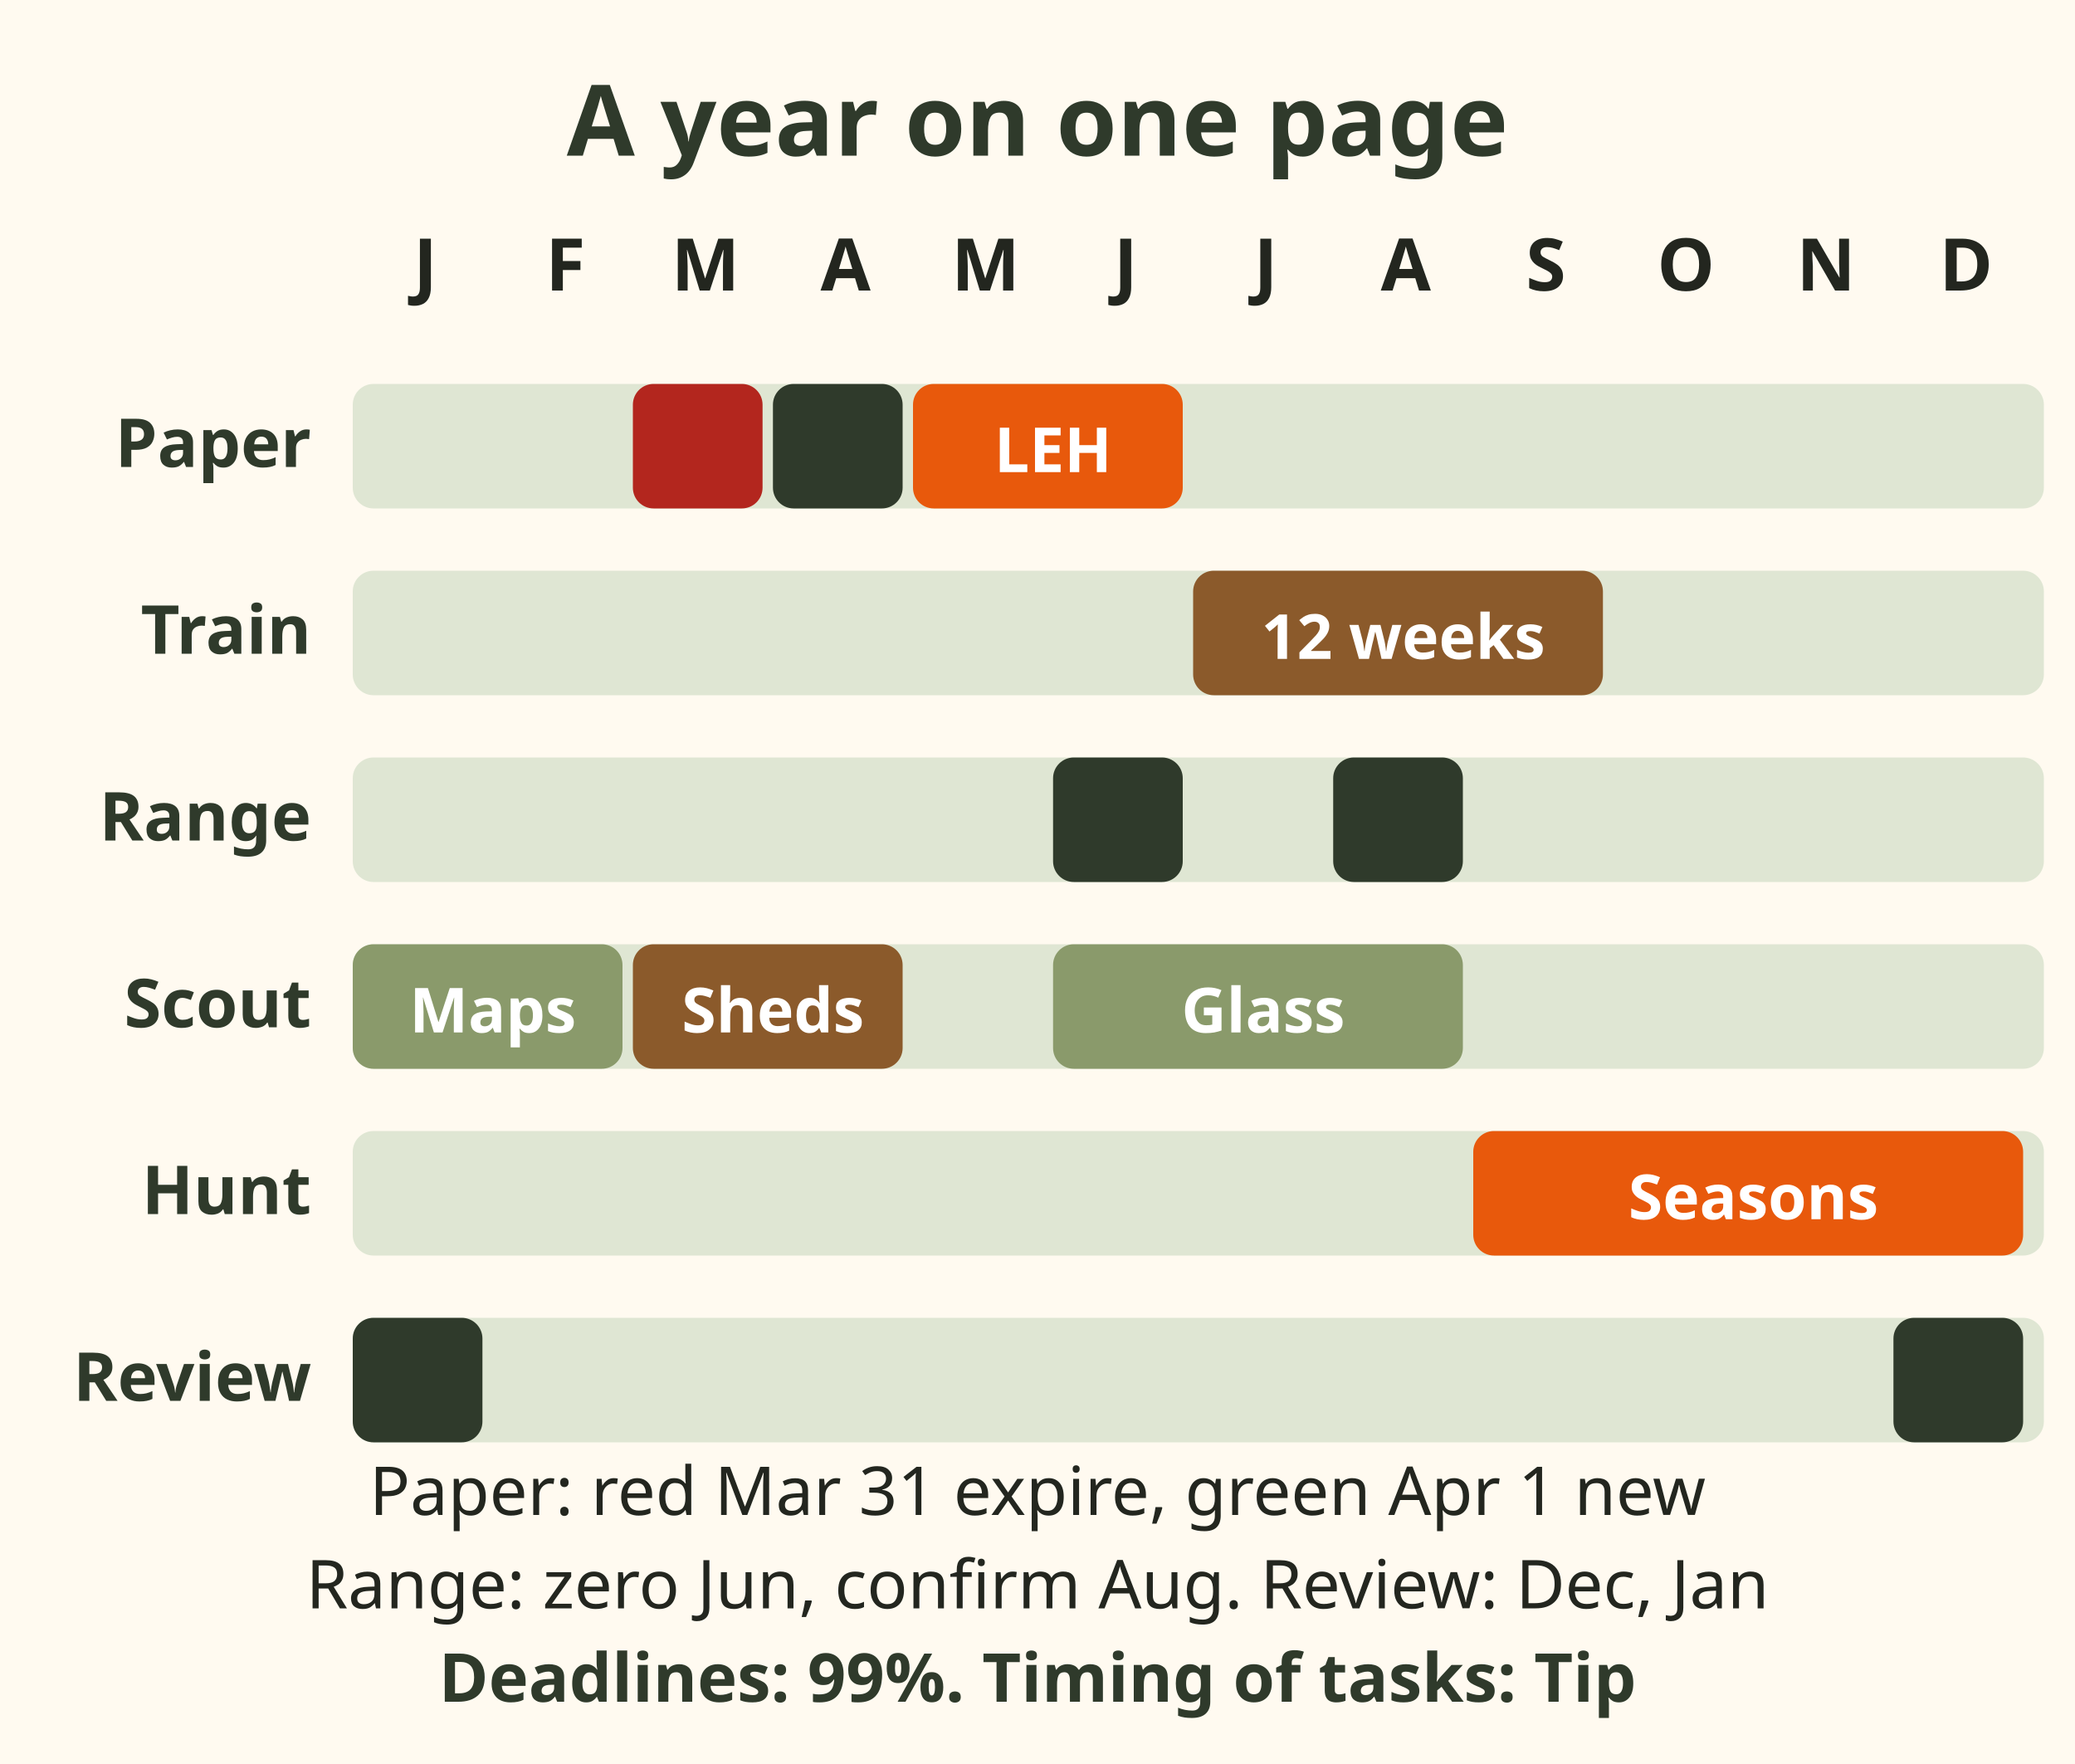
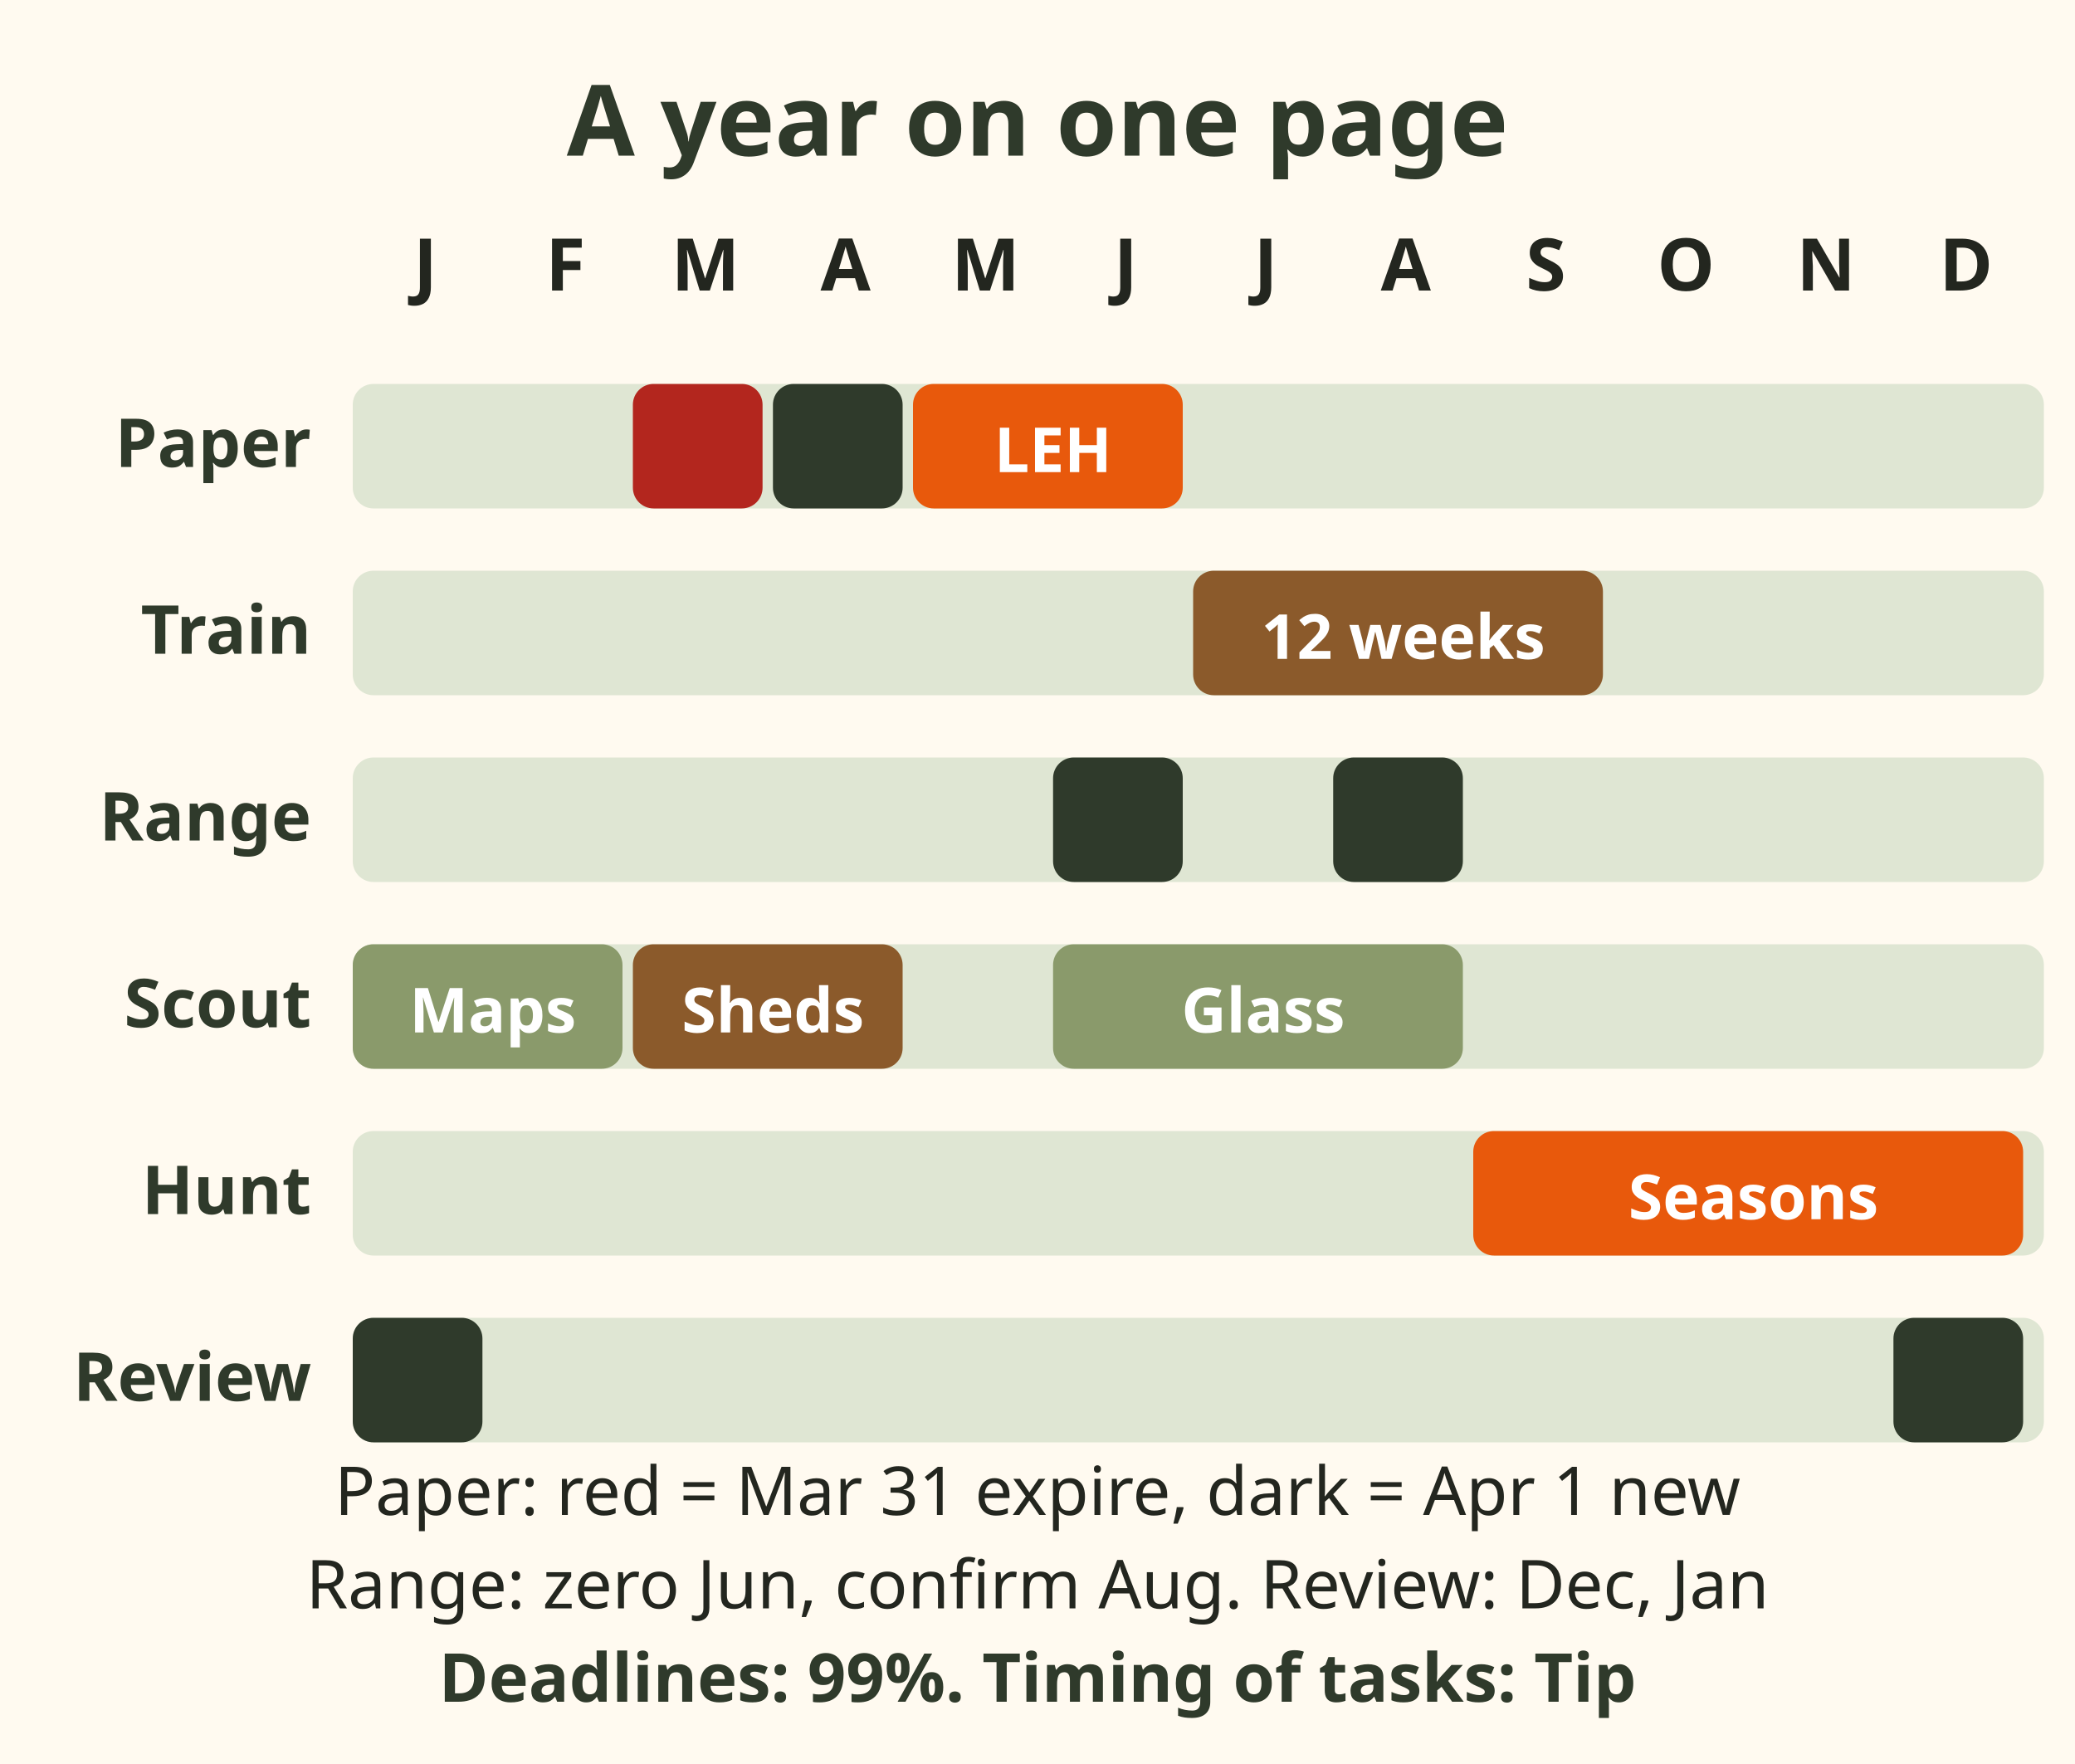
<svg xmlns="http://www.w3.org/2000/svg" viewBox="0 0 400 340" role="img" aria-label="A year planner. Paperwork: licences expire 31 March, new licences from 1 April, LEH applications by late June. Training: a 12 week block from July to September. Range: zero in June, confirm in August. Scouting: maps in winter, sheds in March, glassing June to August. Hunt: September to December. Review: January and December.">
  <rect x="0" y="0" width="400" height="340" fill="#fffaf0" />
  <text x="200" y="30" font-family="sans-serif" font-size="19" font-weight="bold" fill="#2f3a2b" text-anchor="middle">A year on one page</text>
  <text x="82" y="56" font-family="sans-serif" font-size="14" font-weight="bold" fill="#23261f" text-anchor="middle">J</text>
  <text x="109" y="56" font-family="sans-serif" font-size="14" font-weight="bold" fill="#23261f" text-anchor="middle">F</text>
  <text x="136" y="56" font-family="sans-serif" font-size="14" font-weight="bold" fill="#23261f" text-anchor="middle">M</text>
  <text x="163" y="56" font-family="sans-serif" font-size="14" font-weight="bold" fill="#23261f" text-anchor="middle">A</text>
  <text x="190" y="56" font-family="sans-serif" font-size="14" font-weight="bold" fill="#23261f" text-anchor="middle">M</text>
  <text x="217" y="56" font-family="sans-serif" font-size="14" font-weight="bold" fill="#23261f" text-anchor="middle">J</text>
  <text x="244" y="56" font-family="sans-serif" font-size="14" font-weight="bold" fill="#23261f" text-anchor="middle">J</text>
  <text x="271" y="56" font-family="sans-serif" font-size="14" font-weight="bold" fill="#23261f" text-anchor="middle">A</text>
  <text x="298" y="56" font-family="sans-serif" font-size="14" font-weight="bold" fill="#23261f" text-anchor="middle">S</text>
  <text x="325" y="56" font-family="sans-serif" font-size="14" font-weight="bold" fill="#23261f" text-anchor="middle">O</text>
  <text x="352" y="56" font-family="sans-serif" font-size="14" font-weight="bold" fill="#23261f" text-anchor="middle">N</text>
  <text x="379" y="56" font-family="sans-serif" font-size="14" font-weight="bold" fill="#23261f" text-anchor="middle">D</text>
  <text x="60" y="90" font-family="sans-serif" font-size="13" font-weight="bold" fill="#2f3a2b" text-anchor="end">Paper</text>
  <rect x="68" y="74" width="326" height="24" rx="4" fill="#dfe6d3" />
  <rect x="149" y="74" width="25" height="24" rx="4" fill="#2f3a2b" />
  <rect x="176" y="74" width="52" height="24" rx="4" fill="#e8590c" />
  <text x="203.0" y="91" font-family="sans-serif" font-size="12" font-weight="bold" fill="#ffffff" text-anchor="middle">LEH</text>
  <rect x="122" y="74" width="25" height="24" rx="4" fill="#b3261e" />
  <text x="60" y="126" font-family="sans-serif" font-size="13" font-weight="bold" fill="#2f3a2b" text-anchor="end">Train</text>
  <rect x="68" y="110" width="326" height="24" rx="4" fill="#dfe6d3" />
  <rect x="230" y="110" width="79" height="24" rx="4" fill="#8b5a2b" />
  <text x="270.5" y="127" font-family="sans-serif" font-size="12" font-weight="bold" fill="#ffffff" text-anchor="middle">12 weeks</text>
  <text x="60" y="162" font-family="sans-serif" font-size="13" font-weight="bold" fill="#2f3a2b" text-anchor="end">Range</text>
  <rect x="68" y="146" width="326" height="24" rx="4" fill="#dfe6d3" />
  <rect x="203" y="146" width="25" height="24" rx="4" fill="#2f3a2b" />
  <rect x="257" y="146" width="25" height="24" rx="4" fill="#2f3a2b" />
  <text x="60" y="198" font-family="sans-serif" font-size="13" font-weight="bold" fill="#2f3a2b" text-anchor="end">Scout</text>
  <rect x="68" y="182" width="326" height="24" rx="4" fill="#dfe6d3" />
  <rect x="68" y="182" width="52" height="24" rx="4" fill="#8a9a6b" />
  <text x="95.0" y="199" font-family="sans-serif" font-size="12" font-weight="bold" fill="#ffffff" text-anchor="middle">Maps</text>
  <rect x="122" y="182" width="52" height="24" rx="4" fill="#8b5a2b" />
  <text x="149.0" y="199" font-family="sans-serif" font-size="12" font-weight="bold" fill="#ffffff" text-anchor="middle">Sheds</text>
  <rect x="203" y="182" width="79" height="24" rx="4" fill="#8a9a6b" />
  <text x="243.5" y="199" font-family="sans-serif" font-size="12" font-weight="bold" fill="#ffffff" text-anchor="middle">Glass</text>
  <text x="60" y="234" font-family="sans-serif" font-size="13" font-weight="bold" fill="#2f3a2b" text-anchor="end">Hunt</text>
  <rect x="68" y="218" width="326" height="24" rx="4" fill="#dfe6d3" />
  <rect x="284" y="218" width="106" height="24" rx="4" fill="#e8590c" />
  <text x="338.0" y="235" font-family="sans-serif" font-size="12" font-weight="bold" fill="#ffffff" text-anchor="middle">Seasons</text>
  <text x="60" y="270" font-family="sans-serif" font-size="13" font-weight="bold" fill="#2f3a2b" text-anchor="end">Review</text>
  <rect x="68" y="254" width="326" height="24" rx="4" fill="#dfe6d3" />
  <rect x="68" y="254" width="25" height="24" rx="4" fill="#2f3a2b" />
  <rect x="365" y="254" width="25" height="24" rx="4" fill="#2f3a2b" />
-   <text x="200" y="292" font-family="sans-serif" font-size="13" fill="#23261f" text-anchor="middle">Paper: red Mar 31 expire, green Apr 1 new</text>
+   <text x="200" y="292" font-family="sans-serif" font-size="13" fill="#23261f" text-anchor="middle">Paper: red = Mar 31 expire, dark = Apr 1 new</text>
  <text x="200" y="310" font-family="sans-serif" font-size="13" fill="#23261f" text-anchor="middle">Range: zero Jun, confirm Aug. Review: Dec, Jan</text>
  <text x="200" y="328" font-family="sans-serif" font-size="13" font-weight="bold" fill="#2f3a2b" text-anchor="middle">Deadlines: 99%. Timing of tasks: Tip</text>
</svg>
